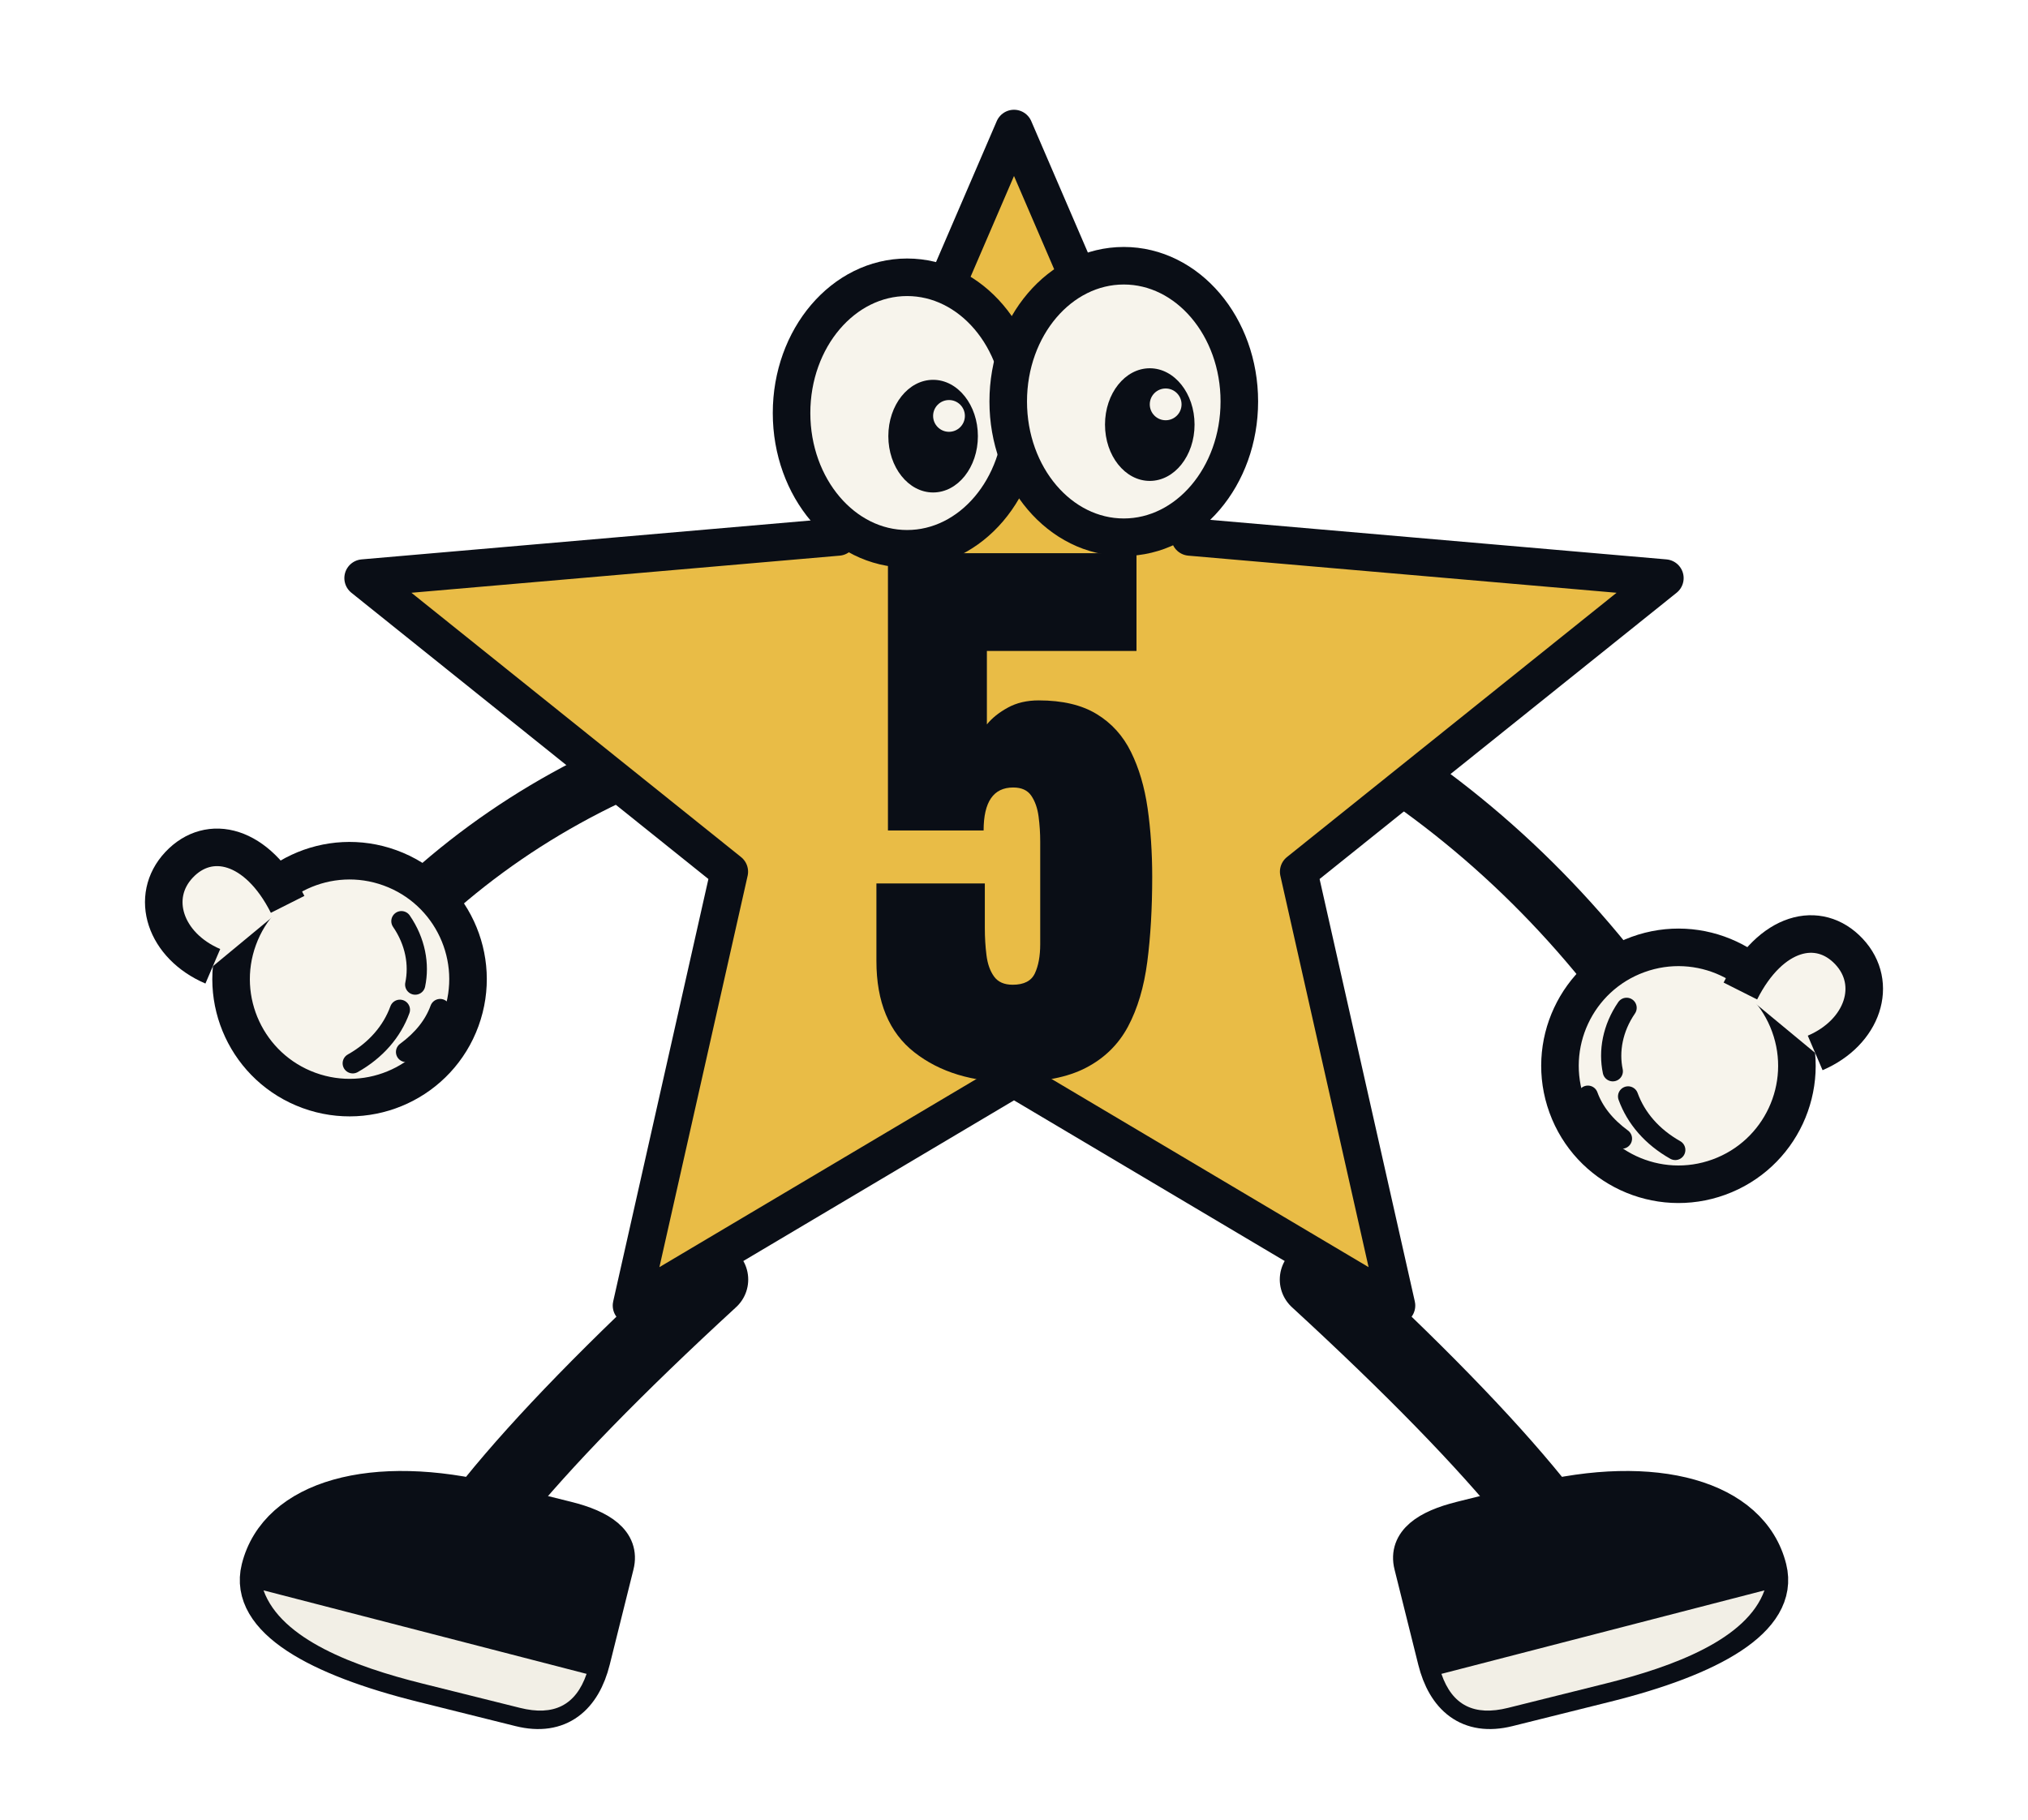
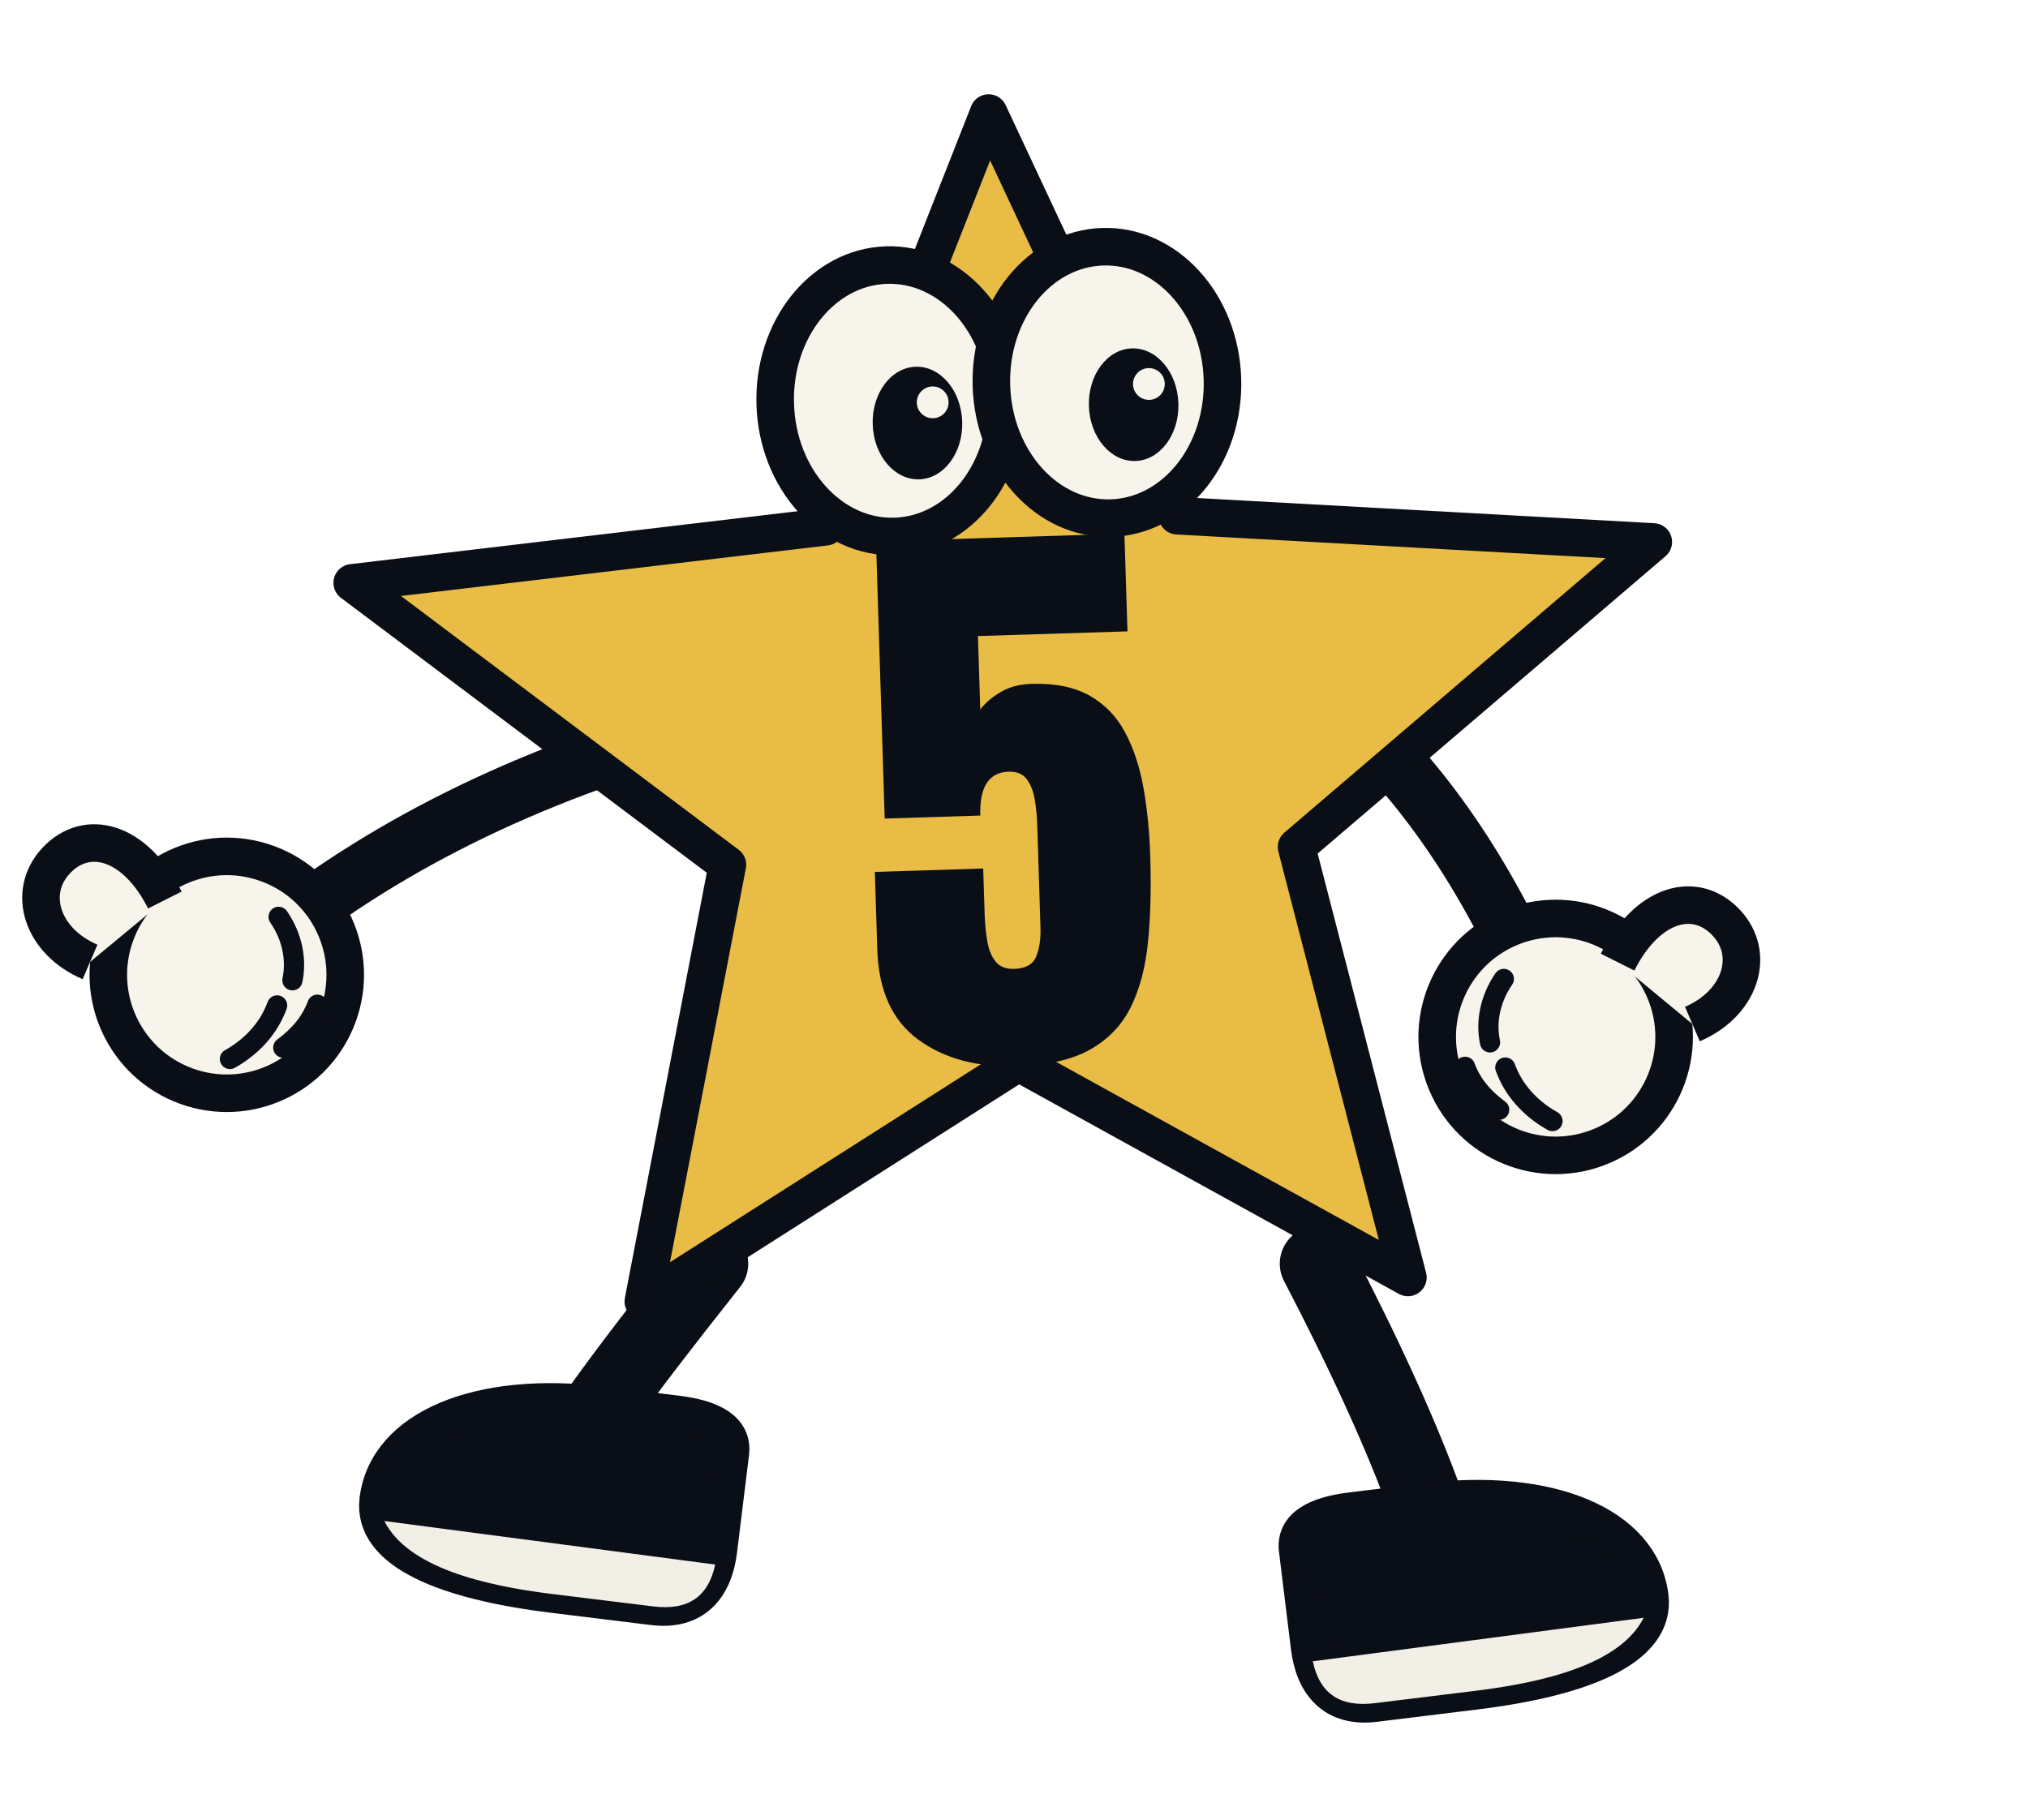
<svg xmlns="http://www.w3.org/2000/svg" viewBox="-190 -40 1404 1260">
  <defs>
    <style>
    .tinta  { fill:none; stroke:#0A0E16; stroke-linecap:round; stroke-linejoin:round }
    .brazo  { stroke-width:40 }
    .pierna { stroke-width:52 }
    .borde  { stroke:#0A0E16; stroke-width:26; stroke-linejoin:round }

    @keyframes abre   { 0%, 95.4%, 100% { opacity:1 } 96.6%, 98.2% { opacity:0 } }
    @keyframes cierra { 0%, 95.4%, 100% { opacity:0 } 96.6%, 98.2% { opacity:1 } }
-     .ojo-abre   { animation: abre   6.4s steps(1,end) 1.14s infinite }
-     .ojo-cierra { animation: cierra 6.4s steps(1,end) 1.14s infinite; opacity:0 }
+     .ojo-abre   { animation: abre   6.4s steps(1,end) 1.35s infinite }
+     .ojo-cierra { animation: cierra 6.4s steps(1,end) 1.35s infinite; opacity:0 }
    @media (prefers-reduced-motion: reduce) {
      .ojo-abre { animation: none } .ojo-cierra { animation: none; opacity:0 } }
  </style>
    <clipPath id="ojo0">
      <ellipse cx="438" cy="238" rx="80" ry="94" />
    </clipPath>
    <clipPath id="ojo1">
      <ellipse cx="588" cy="230" rx="80" ry="94" />
    </clipPath>
    <g id="guante">
      <circle class="borde" cx="0" cy="0" r="82" fill="#F7F4EC" />
      <path class="borde" fill="#F7F4EC" d="M-58 -34 C -92 -66, -126 -62, -138 -34 C -150 -6, -128 22, -92 24" />
      <g class="tinta" stroke-width="14">
        <path d="M22 54 C 34 40, 40 24, 40 8" />
        <path d="M54 34 C 62 22, 66 10, 66 -2" />
        <path d="M20 -50 C 34 -40, 42 -26, 44 -12" />
      </g>
    </g>
    <g id="guante-paz">
      <g fill="none" stroke-linecap="round">
        <g stroke="#0A0E16" stroke-width="78">
          <path d="M-24 -30 Q -60 -104, -94 -164" />
          <path d="M 28 -30 Q  66 -102, 100 -158" />
        </g>
        <g stroke="#F7F4EC" stroke-width="50">
          <path d="M-24 -30 Q -60 -104, -94 -164" />
          <path d="M 28 -30 Q  66 -102, 100 -158" />
        </g>
      </g>
      <circle class="borde" cx="0" cy="0" r="82" fill="#F7F4EC" />
      <path class="borde" fill="#F7F4EC" d="M-58 -34 C -92 -66, -126 -62, -138 -34 C -150 -6, -128 22, -92 24" />
    </g>
    <g id="zapato">
      <path class="borde" fill="#0A0E16" d="M0 0 C -86 0, -146 34, -146 84 C -146 120, -92 134, -18 134              L 52 134 C 80 134, 92 116, 92 90 L 92 22 C 92 6, 76 0, 52 0 Z" />
      <path fill="#F2EFE6" d="M-140 98 C -120 128, -66 134, -18 134 L 52 134 C 76 134, 89 123, 91 100 Z" />
    </g>
  </defs>
-   <path class="tinta pierna" d="M302 846 Q 203 937 152 1000" />
-   <path class="tinta pierna" d="M722 846 Q 821 937 872 1000" />
-   <use href="#zapato" transform="translate(152 1000) rotate(14.0)" />
-   <use href="#zapato" transform="translate(872 1000) rotate(-14.0) scale(-1 1)" />
-   <path class="tinta brazo" d="M262 484 Q 136 535 52 638" />
-   <path class="tinta brazo" d="M762 484 Q 888 565 972 698" />
-   <g transform="translate(0 8) rotate(0.0 512 600)">
+   <path class="tinta pierna" d="M302 835 Q 252 898 227 933" />
+   <path class="tinta pierna" d="M722 835 Q 772 931 797 1000" />
+   <use href="#zapato" transform="translate(227 933) rotate(7.0)" />
+   <use href="#zapato" transform="translate(797 1000) rotate(-7.0) scale(-1 1)" />
+   <path class="tinta brazo" d="M262 473 Q 85 528 -33 635" />
+   <path class="tinta brazo" d="M762 473 Q 837 549 887 678" />
+   <g transform="translate(0 -3) rotate(-1.8 512 600)">
    <path class="borde" fill="#E9BC46" d="M512 41L633.8 323.8L962.6 352.3L709.1 555.6L776.8 856L512 698.8L247.2 856L314.9 555.6L61.4 352.3L390.2 323.8Z" />
    <path fill="#0A0E16" transform="translate(407.3 696.2) scale(0.42)" d="M247.1 12.2Q147.9 12.2 85.2-36.9Q22.5-85.9 22.5-187.5L22.5-315.4L201.2-315.4L201.2-241.7Q201.2-218.7 203.9-197.3Q206.5-175.8 216.3-162.1Q226.1-148.4 247.1-148.4Q274.9-148.4 283.7-167.2Q292.5-186 292.5-215.3L292.5-384.3Q292.5-405.3 289.8-425.8Q287.1-446.3 277.8-460Q268.6-473.6 248-473.6Q199.2-473.6 199.2-402.8L41.5-402.8L41.5-859.9L451.2-859.9L451.2-698.7L204.6-698.7L204.6-577.6Q217.3-593.3 239-605.2Q260.7-617.2 290-617.2Q348.6-617.2 385.5-594.7Q422.4-572.3 442.1-532.2Q461.9-492.2 469.5-439.5Q477.1-386.7 477.1-326.2Q477.1-248.5 469-186.3Q460.9-124 437.3-79.6Q413.6-35.2 367.9-11.5Q322.3 12.2 247.1 12.2" />
    <g class="borde">
      <ellipse cx="438" cy="238" rx="80" ry="94" fill="#F7F4EC" />
      <ellipse cx="588" cy="230" rx="80" ry="94" fill="#F7F4EC" />
    </g>
    <g class="ojo-abre">
      <ellipse cx="456" cy="254" rx="31" ry="39" fill="#0A0E16" />
      <circle cx="467" cy="240" r="11" fill="#F7F4EC" />
    </g>
    <g class="ojo-cierra">
      <path d="M 382 232 Q 438 278 494 232" fill="none" stroke="#0A0E16" stroke-width="24" stroke-linecap="round" />
    </g>
    <g class="ojo-abre">
      <ellipse cx="606" cy="246" rx="31" ry="39" fill="#0A0E16" />
      <circle cx="617" cy="232" r="11" fill="#F7F4EC" />
    </g>
    <g class="ojo-cierra">
      <path d="M 532 224 Q 588 270 644 224" fill="none" stroke="#0A0E16" stroke-width="24" stroke-linecap="round" />
    </g>
  </g>
-   <use href="#guante" transform="translate(52 638) rotate(20)" />
-   <use href="#guante" transform="translate(972 698) rotate(-20) scale(-1 1)" />
+   <use href="#guante" transform="translate(-33 635) rotate(20)" />
+   <use href="#guante" transform="translate(887 678) rotate(-20) scale(-1 1)" />
</svg>
